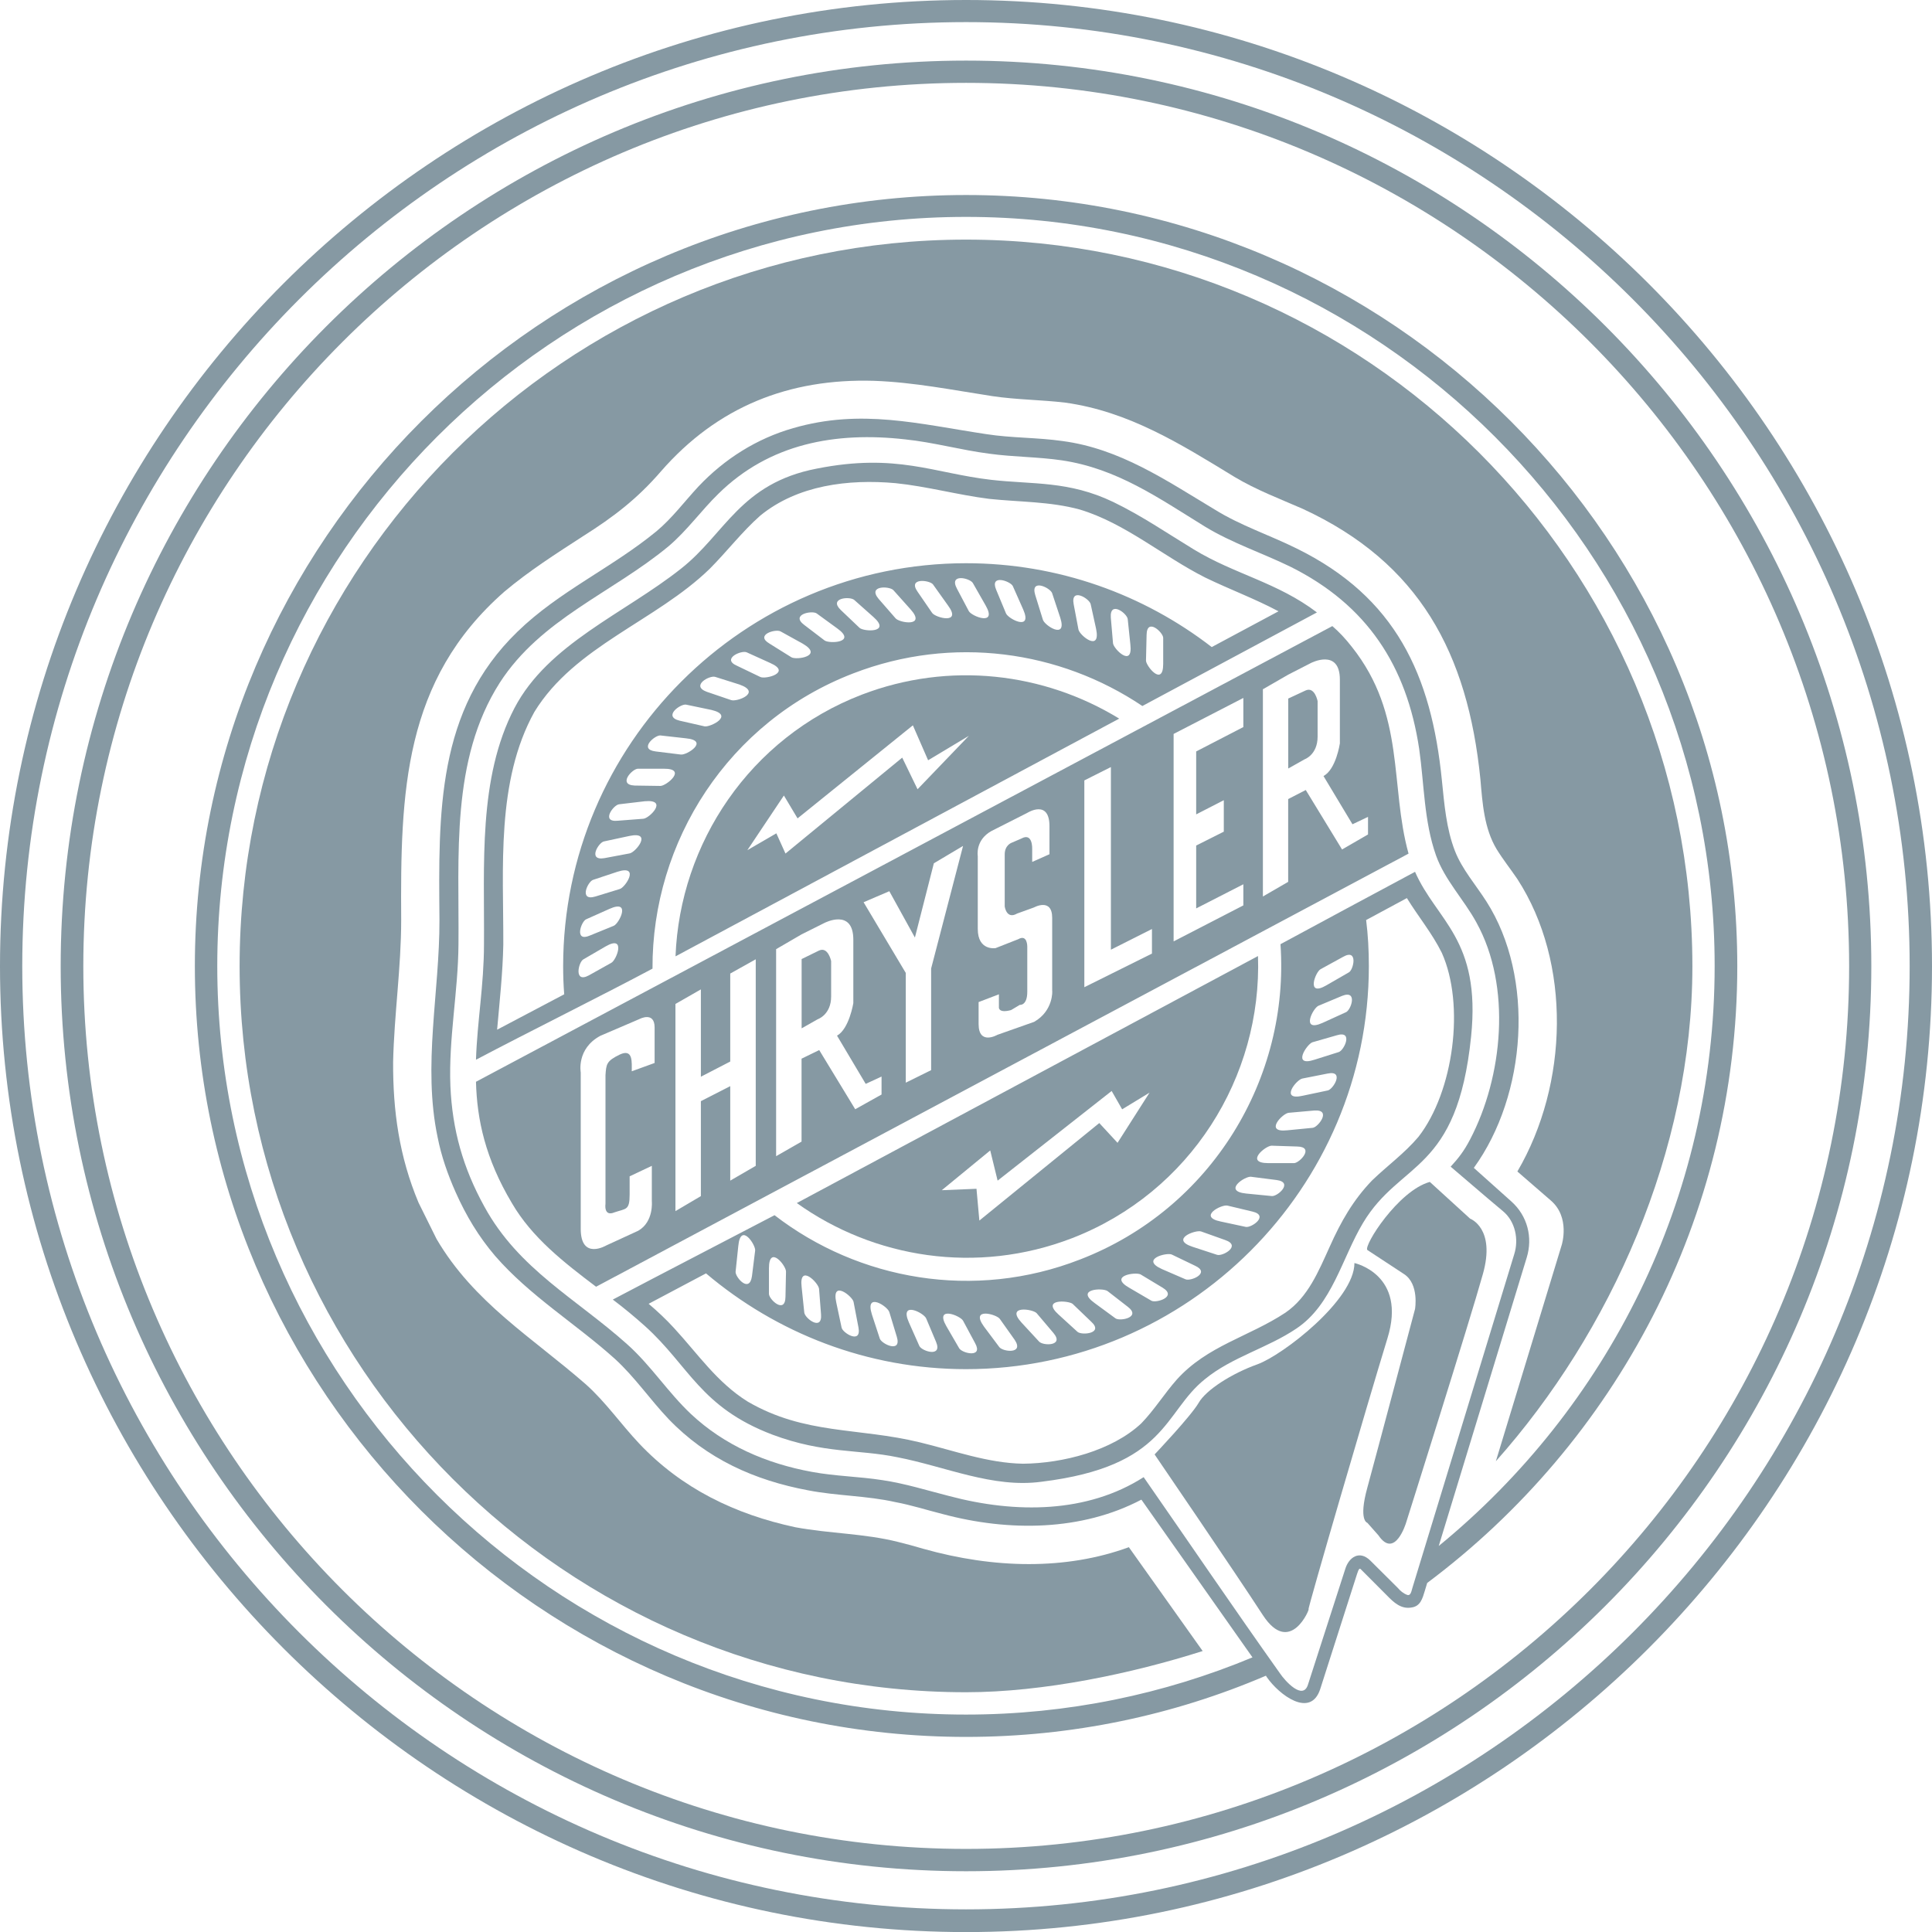
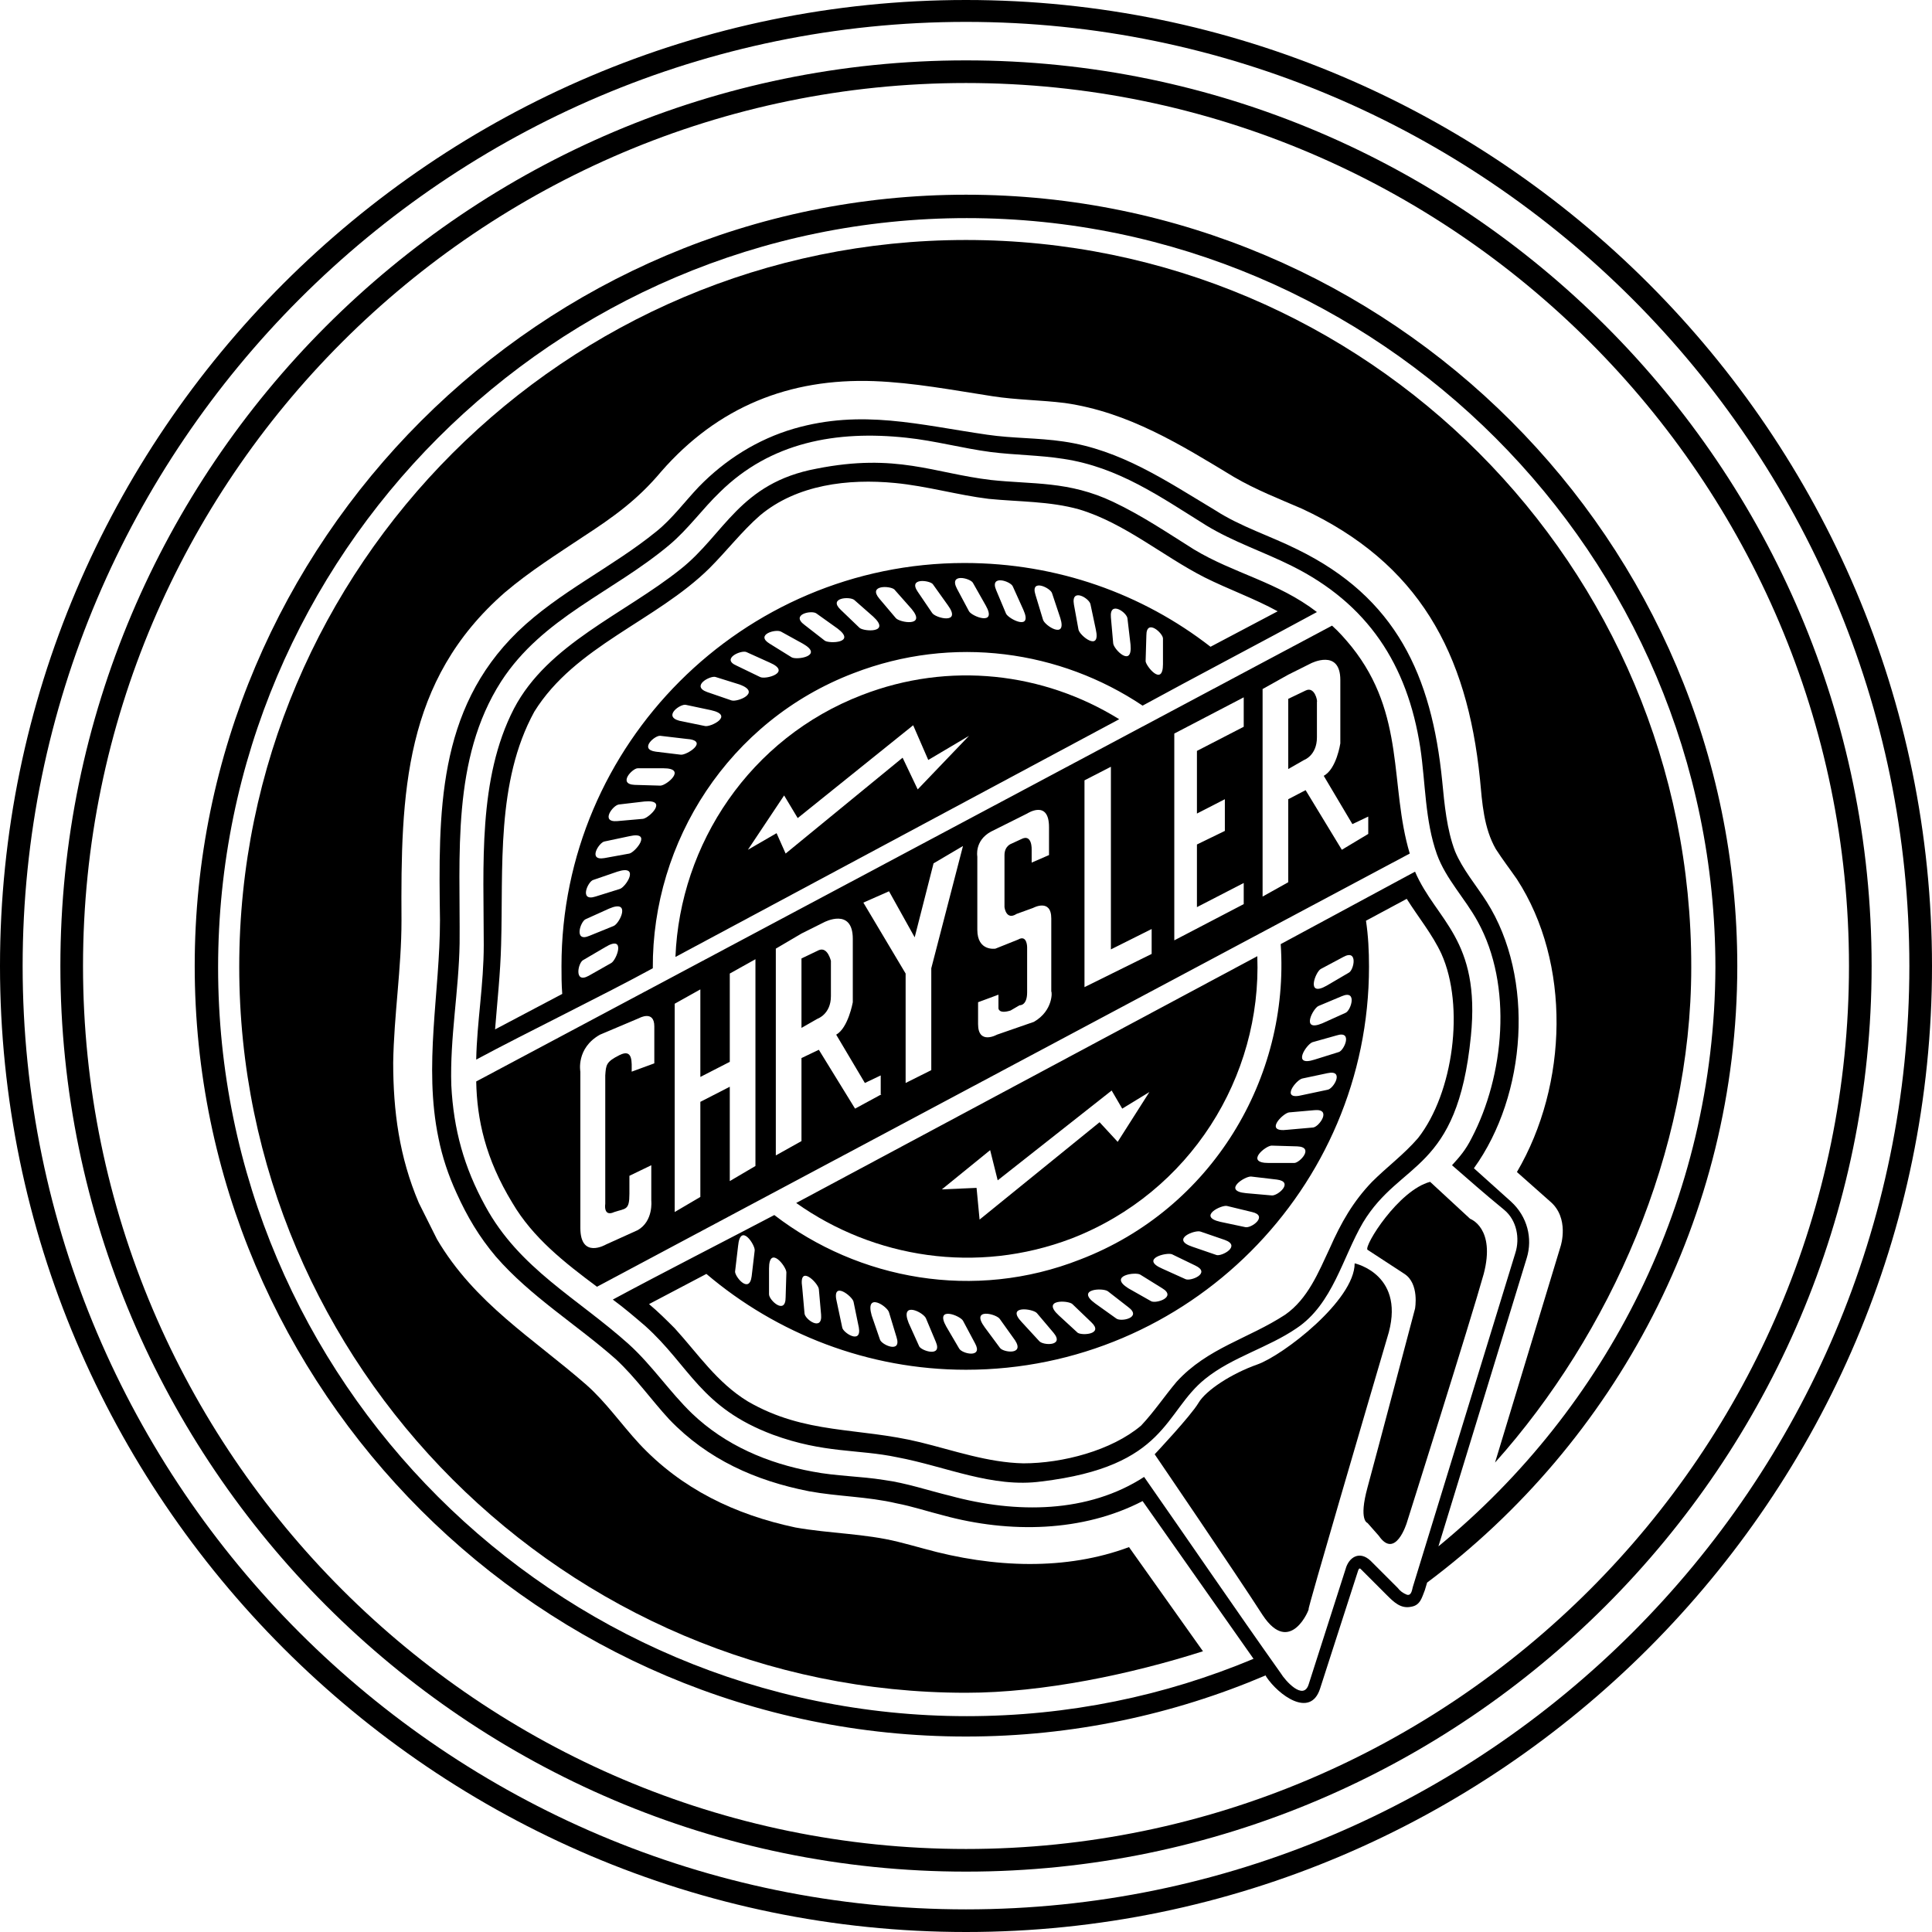
<svg xmlns="http://www.w3.org/2000/svg" version="1.1" id="Layer_1" x="0px" y="0px" viewBox="0 0 256 256" style="enable-background:new 0 0 256 256;" xml:space="preserve">
-   <style type="text/css">
- 	.st0{fill:#8699A3;}
- </style>
-   <path class="st0" d="M128.01,0C57.51,0,0,57.49,0,128.02c0,70.42,57.51,127.99,128.01,127.99c70.47,0,127.99-57.57,127.99-127.99  C256,57.49,198.47,0,128.01,0z M128.01,253C59.15,253,2.95,196.86,2.95,128.02c0-68.91,56.2-125.09,125.06-125.09  c68.83,0,125.03,56.18,125.03,125.09C253.04,196.86,196.84,253,128.01,253z" />
-   <path class="st0" d="M128.01,8.03C61.93,8.03,8.04,61.92,8.04,128.02c0,66.02,53.89,119.93,119.97,119.93  c66.08,0,119.95-53.92,119.95-119.93C247.96,61.92,194.09,8.03,128.01,8.03z M128.01,244.99c-64.45,0-116.97-52.57-116.97-116.96  c0-64.48,52.53-117.05,116.97-117.05c64.44,0,117.01,52.57,117.01,117.05C245.02,192.41,192.45,244.99,128.01,244.99z" />
-   <path class="st0" d="M128.01,25.84c-56.27,0-102.19,45.89-102.19,102.18c0,56.23,45.92,102.13,102.19,102.13  c14.07,0,27.51-2.88,39.73-8.11l0.12,0.19c1.62,2.35,5.78,5.49,7.07,1.6l4.87-15.22c0.08-0.17,0.25-0.98,0.51-0.68l3.43,3.44  c0.96,0.99,1.92,1.88,3.31,1.63c1.16-0.17,1.43-1.16,1.75-2.22l0.31-1.03c24.91-18.63,41.09-48.37,41.09-81.73  C230.2,71.73,184.26,25.84,128.01,25.84z M187.18,210.31c-0.14,0.38-0.21,1.23-0.75,1.01c-0.49-0.19-0.88-0.52-1.23-0.93l-3.63-3.61  c-1.47-1.44-2.86-0.38-3.31,1.1l-4.94,15.32c-0.67,2.19-3.06-0.49-3.71-1.46c-6.13-8.63-12.32-17.74-18.07-26.01  c-7.45,4.77-16.92,4.85-25.74,2.51c-2.92-0.74-5.83-1.66-8.85-2.11c-3.12-0.49-6.26-0.52-9.38-1.1c-6-1.1-11.58-3.5-16.03-7.68  c-3.03-2.86-5.26-6.37-8.36-9.16c-6.79-6.1-14.46-9.98-19.01-18.33c-2.81-5.1-4.24-10.14-4.49-15.96  c-0.25-6.31,1.03-12.48,1.07-18.79c0.11-11.64-1.07-24.41,5.48-34.66c5.47-8.46,14.84-11.85,22.35-18.06c2.48-2.1,4.38-4.8,6.65-7  c6.72-6.59,15.43-8.22,24.71-7.17c3.76,0.39,7.42,1.42,11.16,1.9c3.2,0.44,6.43,0.41,9.62,0.88c7.28,1.09,12.76,4.96,18.93,8.77  c3.57,2.18,7.63,3.51,11.43,5.37c10.03,5.03,15.31,13.04,16.97,24.1c0.67,4.69,0.63,9.59,2.23,14.11c1.16,3.26,3.7,5.85,5.35,8.88  c4.7,8.48,3.5,20.47-0.83,28.74c-0.82,1.58-1.57,2.52-2.58,3.62c2.32,1.96,4.13,3.56,6.9,5.87c1.7,1.39,2.13,3.8,1.53,5.71  L187.18,210.31z M190.64,204.85l11.66-38.22c0.81-2.64,0.13-5.52-2.08-7.47l-4.93-4.41c7.01-9.68,8.1-25.21,1.68-35.28  c-1.42-2.23-3.23-4.27-4.19-6.73c-1.14-2.95-1.4-6.17-1.72-9.32c-1.39-14-6.12-24.28-19.24-30.74c-3.58-1.78-7.46-3.04-10.89-5.18  c-6.46-3.88-12.54-8.05-20.14-9.06c-3.35-0.48-6.72-0.39-10.07-0.91c-8.99-1.35-16.6-3.41-25.62-0.8c-4.83,1.38-9.1,4.08-12.55,7.73  c-1.87,2.01-3.48,4.2-5.58,5.95c-5.91,4.85-12.93,7.96-18.41,13.3c-10.73,10.39-10.45,24.05-10.33,38.15  c0.03,9.63-2.25,19.31-0.24,28.85c0.5,2.52,1.34,4.92,2.4,7.3c1.38,3.09,3.02,5.83,5.22,8.41c4.63,5.33,10.67,8.96,15.87,13.64  c2.63,2.4,4.65,5.38,7.1,7.96c5.08,5.3,11.4,8.13,18.52,9.46c3.81,0.74,7.75,0.7,11.56,1.56c2.09,0.39,4.15,1.05,6.21,1.57  c8.85,2.38,18.49,2.25,26.37-1.9l14.72,20.9c-11.69,4.87-24.52,7.58-37.96,7.58c-54.63,0-99.21-44.54-99.21-99.19  c0-54.66,44.58-99.26,99.21-99.26c54.64,0,99.2,44.6,99.2,99.26C227.2,158.89,212.93,186.6,190.64,204.85z" />
-   <path class="st0" d="M128.01,31.75c-53,0-96.26,43.2-96.26,96.27c0,52.95,43.26,96.21,96.26,96.21c10.28,0,22.03-2.49,31.35-5.46  l-9.78-13.76c-8.34,3.06-17.9,2.84-27.21,0.22c-1.13-0.33-2.23-0.64-3.39-0.92c-4.44-1.12-9.05-1.1-13.58-1.94  c-7.99-1.71-15.08-5.13-20.72-11.11c-2.42-2.57-4.41-5.46-7.03-7.81c-7.14-6.24-14.85-10.83-19.8-19.27l-2.39-4.82  c-2.56-6.09-3.4-12.16-3.37-18.64c0.14-6.28,1.07-12.54,1.07-18.81c-0.11-16.94,0.29-31.77,13.67-43.51  c3.28-2.76,6.83-5.02,10.44-7.36c4.04-2.55,7.17-4.95,10.29-8.56c7.5-8.61,17.01-12.35,28.23-12.02c5.34,0.19,10.48,1.23,15.71,2.03  c3.21,0.48,6.44,0.48,9.64,0.86c8.45,1.17,15.3,5.49,22.45,9.85c2.85,1.71,6,2.9,9,4.21c15.49,7.15,21.89,19.14,23.57,35.83  c0.27,3.15,0.49,6.52,2.15,9.28c0.85,1.38,1.86,2.65,2.75,3.96c7.18,11.07,6.78,27.17,0,38.75l4.44,3.85  c2.59,2.23,1.44,5.87,1.44,5.87l-8.73,28.67c15.17-17.04,26.04-41.1,26.04-65.58C224.24,74.95,180.99,31.75,128.01,31.75z" />
-   <path class="st0" d="M63.07,140.42c6.93-3.66,16.95-8.63,23.39-12.07c-0.08-16.84,10.06-32.78,26.62-39.13  c13.15-5.07,27.35-3.02,38.29,4.33c6.42-3.46,16.28-8.71,23.13-12.4c-5.21-3.97-10.96-5.08-16.32-8.35  c-3.53-2.15-6.93-4.48-10.66-6.28c-5.91-2.84-10.7-2.31-16.18-2.94c-7.64-0.88-12.54-3.58-23.1-1.49  c-10.15,1.95-12.15,8.66-18,13.26c-7.52,5.96-17.61,9.95-22.07,18.47c-4.85,9.31-3.96,20.81-4.04,31.31  C64.13,130.5,63.23,135.4,63.07,140.42z M81,127.58l-2.97,1.66c-2.03,1.1-1.39-1.76-0.73-2.12l2.94-1.71  C83,123.81,81.7,127.22,81,127.58z M81.33,122.67l-3.16,1.29c-2.13,0.93-1.17-1.87-0.5-2.15l3.09-1.38  C83.68,119.12,82.05,122.36,81.33,122.67z M82.12,117.8l-3.22,0.99c-2.25,0.68-1.01-2.01-0.3-2.21l3.22-1.07  C84.86,114.54,82.86,117.6,82.12,117.8z M83.43,113.08l-3.35,0.63c-2.27,0.38-0.74-2.12-0.04-2.22l3.35-0.72  C86.53,110.11,84.23,112.94,83.43,113.08z M85.24,108.49l-3.37,0.26c-2.32,0.24-0.57-2.13,0.18-2.18l3.38-0.4  C88.62,105.88,86.03,108.45,85.24,108.49z M87.51,104.14l-3.4-0.05c-2.31-0.09-0.33-2.23,0.42-2.23h3.42  C91.13,101.83,88.3,104.14,87.51,104.14z M90.21,99.98l-3.33-0.41c-2.31-0.28-0.11-2.17,0.62-2.12l3.39,0.38  C94.06,98.14,91,100.1,90.21,99.98z M93.38,96.25l-3.34-0.76c-2.25-0.56,0.15-2.27,0.88-2.12l3.35,0.7  C97.36,94.8,94.12,96.36,93.38,96.25z M96.86,92.76l-3.2-1.09c-2.19-0.8,0.36-2.22,1.11-1.98l3.2,1.01  C101.02,91.77,97.6,93.06,96.86,92.76z M100.74,89.7l-3.1-1.49c-2.08-0.91,0.62-2.1,1.31-1.77l3.11,1.41  C104.97,89.13,101.41,90.05,100.74,89.7z M104.86,87.09l-2.88-1.8c-2.01-1.17,0.81-2,1.46-1.62l2.93,1.62  C109.17,86.92,105.55,87.5,104.86,87.09z M109.27,84.87l-2.7-2.06c-1.86-1.39,1.02-1.96,1.64-1.53l2.76,2.01  C113.54,85.15,109.92,85.32,109.27,84.87z M113.9,83.2l-2.49-2.37c-1.67-1.61,1.25-1.85,1.8-1.32l2.53,2.25  C118.13,83.88,114.47,83.71,113.9,83.2z M118.66,81.92l-2.24-2.57c-1.5-1.79,1.43-1.71,1.96-1.15l2.28,2.55  C122.78,83.12,119.15,82.54,118.66,81.92z M123.51,81.21l-1.93-2.81c-1.33-1.89,1.59-1.54,2.04-0.97l1.99,2.79  C127.51,82.78,123.95,81.87,123.51,81.21z M128.38,80.99L126.8,78c-1.1-2.06,1.69-1.41,2.1-0.76l1.7,2.98  C132.19,83,128.79,81.69,128.38,80.99z M133.3,81.28l-1.3-3.13c-0.89-2.12,1.87-1.15,2.2-0.5l1.38,3.11  C136.86,83.69,133.61,82.02,133.3,81.28z M138.18,82.09l-1.01-3.26c-0.67-2.23,1.99-0.95,2.24-0.24l1.08,3.26  C141.45,84.85,138.37,82.88,138.18,82.09z M142.9,83.41l-0.63-3.33c-0.44-2.29,2.07-0.78,2.25-0.03l0.72,3.28  C145.89,86.5,143.04,84.19,142.9,83.41z M147.48,85.23l-0.29-3.38c-0.17-2.33,2.17-0.57,2.24,0.19l0.35,3.36  C150.14,88.56,147.54,85.98,147.48,85.23z M154.13,87.96c0,3.14-2.31,0.25-2.28-0.44l0.08-3.4c0.04-2.34,2.2-0.31,2.2,0.4V87.96  L154.13,87.96z M70.81,94.33c5.36-8.74,16.1-12.02,23.24-18.97c2.28-2.29,4.28-4.91,6.68-7.03c4.94-4.05,11.69-4.87,17.92-4.31  c4.15,0.42,8.27,1.56,12.4,2.08c4.04,0.43,8.07,0.34,12.01,1.41c6.03,1.81,11.06,6.21,16.64,9.02c3.24,1.57,6.57,2.8,9.71,4.47  l-8.85,4.74c-9.02-6.97-20.33-11.11-32.55-11.11c-29.4,0-53.39,23.99-53.39,53.4c0,1.23,0.04,2.45,0.14,3.72l-8.89,4.69  c0.33-3.75,0.74-7.45,0.82-11.25C66.73,115.11,65.7,103.55,70.81,94.33z" />
-   <path class="st0" d="M179.14,85.73c-0.86-1.1-1.69-1.99-2.6-2.77L63.07,143.34c0.13,5,1.24,10.18,4.76,16.08  c2.66,4.57,6.88,7.85,11.15,11.08l107.66-57.39C184.13,104.05,186.28,94.74,179.14,85.73z M86.74,140.85l-3.03,1.1  c0-1.19,0.2-3.06-1.6-2.21c-1.78,0.86-1.78,1.3-1.88,2.73v17.03c0,0-0.28,1.77,1.2,1.14c1.52-0.52,2-0.23,2-2.36v-2.41l2.94-1.39  v4.68c0,0,0.28,2.73-1.8,3.92l-4.24,1.95c0,0-3.38,2-3.38-2.2v-20.73c0,0-0.59-3.14,2.6-4.85l5.2-2.23c0,0,1.99-1.05,1.99,1.13  L86.74,140.85L86.74,140.85z M100.14,154.48l-3.38,1.96v-12.52l-3.89,1.99v12.58l-3.37,1.99v-27.45l3.37-1.93v11.57l3.89-2.01V129  l3.38-1.89V154.48z M116.81,145.03l-3.49,1.95l-4.77-7.84l-2.34,1.14v10.99l-3.37,1.93v-27.43l3.37-1.96l3.02-1.51  c0,0,3.84-2.01,3.84,2.22c0,4.21,0,8.4,0,8.4s-0.55,3.42-2.16,4.31l3.8,6.39l2.1-0.97V145.03z M123.38,128.33v13.47l-3.36,1.66  v-14.54l-5.59-9.37l3.41-1.46l3.39,6.14l2.51-9.84l3.87-2.3L123.38,128.33z M137.03,135.4l-4.87,1.72c0,0-2.49,1.44-2.49-1.43v-2.91  l2.69-1.03v1.76c0,0-0.04,0.78,1.61,0.33l1.16-0.69c0,0,0.99,0.13,0.99-1.73v-5.98c0,0,0.03-1.7-1.2-0.99l-3,1.18  c0,0-2.36,0.4-2.36-2.54c0-3,0-9.66,0-9.66s-0.37-2.09,1.8-3.31l4.76-2.41c0,0,2.94-1.86,2.94,1.77v3.71l-2.29,1.02v-1.73  c0,0,0.09-2.21-1.43-1.37l-1.32,0.57c0,0-0.89,0.32-0.89,1.53v6.9c0,0,0.23,1.76,1.64,0.94l2.24-0.81c0,0,2.41-1.33,2.41,1.38v9.66  C139.45,131.28,139.58,133.95,137.03,135.4z M152.63,126.36l-8.95,4.45v-27.4l3.52-1.77v24.2l5.44-2.74V126.36z M164.75,96.34  l-6.25,3.23v8.34l3.66-1.88v4.17l-3.66,1.84v8.33l6.25-3.2v2.8l-9.24,4.77V97.25l9.24-4.77V96.34z M177.83,112.56l-4.81-7.88  l-2.33,1.2v10.97l-3.35,1.94V91.33l3.35-1.93l3-1.54c0,0,3.85-2.01,3.85,2.2c0,4.28,0,8.44,0,8.44s-0.5,3.44-2.17,4.33l3.84,6.39  l2.06-0.98v2.33L177.83,112.56z" />
-   <path class="st0" d="M159.67,182.74c3.59-2.94,8.28-4.11,12.11-6.7c4.76-3.18,6.05-9.37,8.83-14c4.97-8.31,12.47-6.55,14.32-24.71  c1.32-12.89-4.57-15.3-7.43-21.81c-5.25,2.8-13.01,6.99-17.83,9.59c1.24,17.74-9.11,35.05-26.56,41.78  c-14.04,5.47-29.32,2.74-40.48-5.87c-5.73,3-15.08,7.83-21.43,11.18c1.49,1.12,2.92,2.31,4.27,3.52  c5.87,5.29,7.33,10.76,16.91,14.39c6.79,2.53,11.34,1.91,16.52,2.98c6.4,1.24,12.65,4.12,19.09,3.25  C154.69,194.3,154.17,187.11,159.67,182.74z M174.99,128.42l2.99-1.64c2.02-1.14,1.37,1.77,0.74,2.07l-2.95,1.7  C173,132.18,174.31,128.75,174.99,128.42z M174.7,133.27l3.13-1.31c2.14-0.85,1.17,1.93,0.5,2.17l-3.09,1.41  C172.32,136.84,173.96,133.59,174.7,133.27z M173.89,138.11l3.24-0.93c2.22-0.68,0.99,1.98,0.27,2.22l-3.23,1.02  C171.15,141.41,173.15,138.39,173.89,138.11z M172.58,142.91l3.34-0.66c2.27-0.46,0.75,2.08,0.02,2.24l-3.32,0.7  C169.52,145.9,171.78,143.04,172.58,142.91z M170.77,147.45l3.37-0.3c2.34-0.17,0.56,2.17-0.18,2.29l-3.38,0.33  C167.42,150.12,169.98,147.49,170.77,147.45z M168.49,151.81l3.41,0.11c2.31,0.05,0.32,2.17-0.42,2.2h-3.42  C164.87,154.12,167.69,151.81,168.49,151.81z M165.78,155.93l3.38,0.43c2.29,0.31,0.07,2.25-0.67,2.12l-3.37-0.33  C161.95,157.83,165,155.8,165.78,155.93z M162.65,159.75l3.31,0.79c2.25,0.53-0.15,2.19-0.89,2.03l-3.31-0.71  C158.64,161.23,161.88,159.55,162.65,159.75z M159.14,163.17l3.2,1.14c2.21,0.76-0.35,2.2-1.07,1.96l-3.24-1.06  C154.99,164.21,158.39,162.94,159.14,163.17z M155.26,166.23l3.1,1.49c2.09,0.96-0.6,2.1-1.28,1.79l-3.12-1.35  C151.03,166.84,154.59,165.93,155.26,166.23z M151.14,168.87l2.92,1.76c1.97,1.21-0.86,2.06-1.48,1.73l-2.96-1.73  C146.84,169.04,150.47,168.51,151.14,168.87z M146.75,171.07l2.68,2.08c1.85,1.41-1.03,1.96-1.62,1.54l-2.78-2.04  C142.46,170.8,146.09,170.61,146.75,171.07z M142.12,172.76l2.47,2.37c1.71,1.56-1.23,1.84-1.81,1.35l-2.51-2.29  C137.92,172.08,141.55,172.32,142.12,172.76z M137.36,174l2.22,2.62c1.5,1.77-1.41,1.73-1.91,1.13l-2.32-2.51  C133.22,172.91,136.86,173.45,137.36,174z M132.48,174.76l1.96,2.76c1.32,1.96-1.59,1.6-2.03,0.97l-2.02-2.7  C128.49,173.17,132.05,174.14,132.48,174.76z M127.61,175l1.6,2.98c1.1,2-1.7,1.35-2.11,0.68l-1.7-2.93  C123.81,172.98,127.22,174.3,127.61,175z M122.72,174.69l1.31,3.11c0.89,2.12-1.88,1.25-2.21,0.55l-1.39-3.13  C119.15,172.32,122.39,173.94,122.72,174.69z M117.84,173.86l0.99,3.26c0.68,2.23-1.99,0.99-2.25,0.26l-1.05-3.21  C114.57,171.11,117.62,173.09,117.84,173.86z M113.1,172.5l0.65,3.39c0.43,2.29-2.08,0.74-2.23,0.04l-0.71-3.34  C110.13,169.48,112.97,171.79,113.1,172.5z M108.53,170.78l0.26,3.36c0.19,2.32-2.15,0.55-2.22-0.23l-0.35-3.38  C105.85,167.38,108.45,169.96,108.53,170.78z M101.89,168.05c0-3.18,2.3-0.33,2.26,0.46l-0.07,3.33c-0.04,2.35-2.19,0.35-2.19-0.4  V168.05L101.89,168.05z M97.83,165.08c0.31-3.21,2.35-0.07,2.23,0.64l-0.42,3.37c-0.33,2.35-2.23,0.13-2.17-0.58L97.83,165.08z   M135.57,193.95c-4.69-0.08-9.17-1.74-13.68-2.83c-8.18-1.99-15.25-0.99-22.83-5.41c-4.05-2.53-6.57-6.29-9.74-9.73  c-1.05-1.15-2.2-2.23-3.37-3.22l7.6-4.03c9.32,7.89,21.36,12.69,34.45,12.69c29.39,0,53.38-24.02,53.38-53.4  c0-2.09-0.11-4.14-0.36-6.11l5.4-2.91c1.49,2.43,3.35,4.67,4.63,7.26c3.09,6.88,1.57,18.38-3.1,24.38  c-1.85,2.19-4.12,3.82-6.15,5.78c-2.51,2.61-4.12,5.45-5.6,8.76c-1.48,3.25-2.86,6.69-5.88,8.76c-4.85,3.2-10.34,4.37-14.38,8.85  c-1.65,1.86-2.96,4-4.71,5.81C147.34,192.25,140.8,193.9,135.57,193.95z" />
-   <path class="st0" d="M114.18,92.05c-14.84,5.72-24.09,19.7-24.67,34.67l58.79-31.5C138.34,89.13,125.84,87.58,114.18,92.05z   M121.58,104.58l-2.03-4.19l-15.47,12.71l-1.21-2.68l-3.84,2.23l4.84-7.24l1.81,3.03l15.28-12.33l2.02,4.63l5.4-3.24L121.58,104.58z  " />
-   <path class="st0" d="M173,91.49l-2.3,1.07v9.27l2.15-1.21c0,0,1.74-0.59,1.74-3.02V92.9C174.59,92.9,174.21,90.94,173,91.49z" />
-   <path class="st0" d="M108.53,125.95l-2.31,1.13v9.18l2.12-1.2c0,0,1.79-0.59,1.79-3.02v-4.69  C110.13,127.36,109.74,125.4,108.53,125.95z" />
-   <path class="st0" d="M142.04,164.07c15.72-6.08,25.2-21.42,24.65-37.39l-61.11,32.73C115.8,166.72,129.42,168.93,142.04,164.07z   M131.21,152.44l0.98,4l15.11-11.88l1.39,2.43l3.63-2.21l-4.24,6.65l-2.42-2.62l-15.89,12.92l-0.38-4.21l-4.6,0.19L131.21,152.44z" />
-   <path class="st0" d="M179.47,167.36c0,4.88-9.49,12.2-12.86,13.42c-3.42,1.22-6.82,3.41-7.78,5.1c-1,1.74-5.84,6.84-5.84,6.84  s10.69,15.66,14.33,21.27c3.66,5.61,6.31-0.98,6.07-0.76c-0.21,0.21,7.85-27.41,10.45-35.88  C186.47,168.87,179.47,167.36,179.47,167.36z" />
-   <path class="st0" d="M194.8,161.48l-5.34-4.87c-4.19,1.15-8.81,8.47-8.28,9.02l4.87,3.2c2.02,1.32,1.45,4.62,1.45,4.62  s-5.12,19.27-6.32,23.67c-1.21,4.39,0,4.66,0,4.66l1.47,1.66c2.19,3.23,3.66-1.66,3.66-1.66s8.49-26.88,10.18-32.96  C198.21,162.73,194.8,161.48,194.8,161.48z" />
+   <path d="M128,0C57.5,0,0,57.5,0,128c0,70.4,57.5,128,128,128c70.5,0,128-57.6,128-128C256,57.5,198.5,0,128,0z M128,253  C59.2,253,3,196.9,3,128C3,59.1,59.2,2.9,128,2.9c68.8,0,125,56.2,125,125.1C253,196.9,196.8,253,128,253z" />
+   <path d="M128,8C61.9,8,8,61.9,8,128C8,194,61.9,248,128,248S248,194,248,128C248,61.9,194.1,8,128,8z M128,245  c-64.4,0-117-52.6-117-117C11,63.5,63.6,11,128,11S245,63.5,245,128C245,192.4,192.4,245,128,245z" />
+   <path d="M128,25.8C71.7,25.8,25.8,71.7,25.8,128c0,56.2,45.9,102.1,102.2,102.1c14.1,0,27.5-2.9,39.7-8.1l0.1,0.2  c1.6,2.4,5.8,5.5,7.1,1.6l4.9-15.2c0.1-0.2,0.2-1,0.5-0.7l3.4,3.4c1,1,1.9,1.9,3.3,1.6c1.2-0.2,1.4-1.2,1.8-2.2l0.3-1  c24.9-18.6,41.1-48.4,41.1-81.7C230.2,71.7,184.3,25.8,128,25.8z M187.2,210.3c-0.1,0.4-0.2,1.2-0.8,1c-0.5-0.2-0.9-0.5-1.2-0.9  l-3.6-3.6c-1.5-1.4-2.9-0.4-3.3,1.1l-4.9,15.3c-0.7,2.2-3.1-0.5-3.7-1.5c-6.1-8.6-12.3-17.7-18.1-26c-7.4,4.8-16.9,4.9-25.7,2.5  c-2.9-0.7-5.8-1.7-8.8-2.1c-3.1-0.5-6.3-0.5-9.4-1.1c-6-1.1-11.6-3.5-16-7.7c-3-2.9-5.3-6.4-8.4-9.2c-6.8-6.1-14.5-10-19-18.3  c-2.8-5.1-4.2-10.1-4.5-16c-0.2-6.3,1-12.5,1.1-18.8c0.1-11.6-1.1-24.4,5.5-34.7c5.5-8.5,14.8-11.8,22.3-18.1c2.5-2.1,4.4-4.8,6.7-7  c6.7-6.6,15.4-8.2,24.7-7.2c3.8,0.4,7.4,1.4,11.2,1.9c3.2,0.4,6.4,0.4,9.6,0.9c7.3,1.1,12.8,5,18.9,8.8c3.6,2.2,7.6,3.5,11.4,5.4  c10,5,15.3,13,17,24.1c0.7,4.7,0.6,9.6,2.2,14.1c1.2,3.3,3.7,5.8,5.4,8.9c4.7,8.5,3.5,20.5-0.8,28.7c-0.8,1.6-1.6,2.5-2.6,3.6  c2.3,2,4.1,3.6,6.9,5.9c1.7,1.4,2.1,3.8,1.5,5.7L187.2,210.3z M190.6,204.9l11.7-38.2c0.8-2.6,0.1-5.5-2.1-7.5l-4.9-4.4  c7-9.7,8.1-25.2,1.7-35.3c-1.4-2.2-3.2-4.3-4.2-6.7c-1.1-2.9-1.4-6.2-1.7-9.3c-1.4-14-6.1-24.3-19.2-30.7c-3.6-1.8-7.5-3-10.9-5.2  c-6.5-3.9-12.5-8-20.1-9.1c-3.4-0.5-6.7-0.4-10.1-0.9c-9-1.3-16.6-3.4-25.6-0.8c-4.8,1.4-9.1,4.1-12.6,7.7c-1.9,2-3.5,4.2-5.6,5.9  c-5.9,4.8-12.9,8-18.4,13.3c-10.7,10.4-10.5,24-10.3,38.2c0,9.6-2.2,19.3-0.2,28.9c0.5,2.5,1.3,4.9,2.4,7.3c1.4,3.1,3,5.8,5.2,8.4  c4.6,5.3,10.7,9,15.9,13.6c2.6,2.4,4.7,5.4,7.1,8c5.1,5.3,11.4,8.1,18.5,9.5c3.8,0.7,7.8,0.7,11.6,1.6c2.1,0.4,4.2,1.1,6.2,1.6  c8.8,2.4,18.5,2.2,26.4-1.9l14.7,20.9c-11.7,4.9-24.5,7.6-38,7.6c-54.6,0-99.2-44.5-99.2-99.2c0-54.7,44.6-99.3,99.2-99.3  c54.6,0,99.2,44.6,99.2,99.3C227.2,158.9,212.9,186.6,190.6,204.9z" />
+   <path d="M128,31.8c-53,0-96.3,43.2-96.3,96.3c0,52.9,43.3,96.2,96.3,96.2c10.3,0,22-2.5,31.4-5.5l-9.8-13.8  c-8.3,3.1-17.9,2.8-27.2,0.2c-1.1-0.3-2.2-0.6-3.4-0.9c-4.4-1.1-9.1-1.1-13.6-1.9c-8-1.7-15.1-5.1-20.7-11.1c-2.4-2.6-4.4-5.5-7-7.8  c-7.1-6.2-14.8-10.8-19.8-19.3l-2.4-4.8c-2.6-6.1-3.4-12.2-3.4-18.6c0.1-6.3,1.1-12.5,1.1-18.8c-0.1-16.9,0.3-31.8,13.7-43.5  c3.3-2.8,6.8-5,10.4-7.4c4-2.6,7.2-4.9,10.3-8.6c7.5-8.6,17-12.4,28.2-12c5.3,0.2,10.5,1.2,15.7,2c3.2,0.5,6.4,0.5,9.6,0.9  c8.4,1.2,15.3,5.5,22.4,9.8c2.9,1.7,6,2.9,9,4.2c15.5,7.2,21.9,19.1,23.6,35.8c0.3,3.2,0.5,6.5,2.1,9.3c0.9,1.4,1.9,2.7,2.8,4  c7.2,11.1,6.8,27.2,0,38.8l4.4,3.9c2.6,2.2,1.4,5.9,1.4,5.9l-8.7,28.7c15.2-17,26-41.1,26-65.6C224.2,74.9,181,31.8,128,31.8z" />
+   <path d="M63.1,140.4c6.9-3.7,17-8.6,23.4-12.1c-0.1-16.8,10.1-32.8,26.6-39.1c13.2-5.1,27.4-3,38.3,4.3c6.4-3.5,16.3-8.7,23.1-12.4  c-5.2-4-11-5.1-16.3-8.3c-3.5-2.2-6.9-4.5-10.7-6.3c-5.9-2.8-10.7-2.3-16.2-2.9c-7.6-0.9-12.5-3.6-23.1-1.5  c-10.2,1.9-12.2,8.7-18,13.3c-7.5,6-17.6,9.9-22.1,18.5c-4.8,9.3-4,20.8-4,31.3C64.1,130.5,63.2,135.4,63.1,140.4z M81,127.6l-3,1.7  c-2,1.1-1.4-1.8-0.7-2.1l2.9-1.7C83,123.8,81.7,127.2,81,127.6z M81.3,122.7l-3.2,1.3c-2.1,0.9-1.2-1.9-0.5-2.2l3.1-1.4  C83.7,119.1,82.1,122.4,81.3,122.7z M82.1,117.8l-3.2,1c-2.2,0.7-1-2-0.3-2.2l3.2-1.1C84.9,114.5,82.9,117.6,82.1,117.8z   M83.4,113.1l-3.3,0.6c-2.3,0.4-0.7-2.1,0-2.2l3.3-0.7C86.5,110.1,84.2,112.9,83.4,113.1z M85.2,108.5l-3.4,0.3  c-2.3,0.2-0.6-2.1,0.2-2.2l3.4-0.4C88.6,105.9,86,108.4,85.2,108.5z M87.5,104.1l-3.4-0.1c-2.3-0.1-0.3-2.2,0.4-2.2h3.4  C91.1,101.8,88.3,104.1,87.5,104.1z M90.2,100l-3.3-0.4c-2.3-0.3-0.1-2.2,0.6-2.1l3.4,0.4C94.1,98.1,91,100.1,90.2,100z M93.4,96.2  L90,95.5c-2.2-0.6,0.2-2.3,0.9-2.1l3.3,0.7C97.4,94.8,94.1,96.4,93.4,96.2z M96.9,92.8l-3.2-1.1c-2.2-0.8,0.4-2.2,1.1-2l3.2,1  C101,91.8,97.6,93.1,96.9,92.8z M100.7,89.7l-3.1-1.5c-2.1-0.9,0.6-2.1,1.3-1.8l3.1,1.4C105,89.1,101.4,90.1,100.7,89.7z   M104.9,87.1l-2.9-1.8c-2-1.2,0.8-2,1.5-1.6l2.9,1.6C109.2,86.9,105.6,87.5,104.9,87.1z M109.3,84.9l-2.7-2.1c-1.9-1.4,1-2,1.6-1.5  l2.8,2C113.5,85.2,109.9,85.3,109.3,84.9z M113.9,83.2l-2.5-2.4c-1.7-1.6,1.2-1.8,1.8-1.3l2.5,2.2C118.1,83.9,114.5,83.7,113.9,83.2  z M118.7,81.9l-2.2-2.6c-1.5-1.8,1.4-1.7,2-1.2l2.3,2.6C122.8,83.1,119.2,82.5,118.7,81.9z M123.5,81.2l-1.9-2.8  c-1.3-1.9,1.6-1.5,2-1l2,2.8C127.5,82.8,123.9,81.9,123.5,81.2z M128.4,81l-1.6-3c-1.1-2.1,1.7-1.4,2.1-0.8l1.7,3  C132.2,83,128.8,81.7,128.4,81z M133.3,81.3l-1.3-3.1c-0.9-2.1,1.9-1.2,2.2-0.5l1.4,3.1C136.9,83.7,133.6,82,133.3,81.3z   M138.2,82.1l-1-3.3c-0.7-2.2,2-0.9,2.2-0.2l1.1,3.3C141.4,84.8,138.4,82.9,138.2,82.1z M142.9,83.4l-0.6-3.3  c-0.4-2.3,2.1-0.8,2.2,0l0.7,3.3C145.9,86.5,143,84.2,142.9,83.4z M147.5,85.2l-0.3-3.4c-0.2-2.3,2.2-0.6,2.2,0.2l0.4,3.4  C150.1,88.6,147.5,86,147.5,85.2z M154.1,88c0,3.1-2.3,0.2-2.3-0.4l0.1-3.4c0-2.3,2.2-0.3,2.2,0.4V88L154.1,88z M70.8,94.3  c5.4-8.7,16.1-12,23.2-19c2.3-2.3,4.3-4.9,6.7-7c4.9-4.1,11.7-4.9,17.9-4.3c4.2,0.4,8.3,1.6,12.4,2.1c4,0.4,8.1,0.3,12,1.4  c6,1.8,11.1,6.2,16.6,9c3.2,1.6,6.6,2.8,9.7,4.5l-8.9,4.7c-9-7-20.3-11.1-32.6-11.1c-29.4,0-53.4,24-53.4,53.4c0,1.2,0,2.4,0.1,3.7  l-8.9,4.7c0.3-3.8,0.7-7.4,0.8-11.2C66.7,115.1,65.7,103.6,70.8,94.3z" />
+   <path d="M179.1,85.7c-0.9-1.1-1.7-2-2.6-2.8L63.1,143.3c0.1,5,1.2,10.2,4.8,16.1c2.7,4.6,6.9,7.9,11.2,11.1l107.7-57.4  C184.1,104.1,186.3,94.7,179.1,85.7z M86.7,140.9l-3,1.1c0-1.2,0.2-3.1-1.6-2.2c-1.8,0.9-1.8,1.3-1.9,2.7v17c0,0-0.3,1.8,1.2,1.1  c1.5-0.5,2-0.2,2-2.4v-2.4l2.9-1.4v4.7c0,0,0.3,2.7-1.8,3.9l-4.2,1.9c0,0-3.4,2-3.4-2.2v-20.7c0,0-0.6-3.1,2.6-4.9l5.2-2.2  c0,0,2-1.1,2,1.1V140.9L86.7,140.9z M100.1,154.5l-3.4,2v-12.5l-3.9,2v12.6l-3.4,2V133l3.4-1.9v11.6l3.9-2V129l3.4-1.9V154.5z   M116.8,145l-3.5,1.9l-4.8-7.8l-2.3,1.1v11l-3.4,1.9v-27.4l3.4-2l3-1.5c0,0,3.8-2,3.8,2.2c0,4.2,0,8.4,0,8.4s-0.6,3.4-2.2,4.3  l3.8,6.4l2.1-1V145z M123.4,128.3v13.5l-3.4,1.7v-14.5l-5.6-9.4l3.4-1.5l3.4,6.1l2.5-9.8l3.9-2.3L123.4,128.3z M137,135.4l-4.9,1.7  c0,0-2.5,1.4-2.5-1.4v-2.9l2.7-1v1.8c0,0,0,0.8,1.6,0.3l1.2-0.7c0,0,1,0.1,1-1.7v-6c0,0,0-1.7-1.2-1l-3,1.2c0,0-2.4,0.4-2.4-2.5  c0-3,0-9.7,0-9.7s-0.4-2.1,1.8-3.3l4.8-2.4c0,0,2.9-1.9,2.9,1.8v3.7l-2.3,1v-1.7c0,0,0.1-2.2-1.4-1.4l-1.3,0.6c0,0-0.9,0.3-0.9,1.5  v6.9c0,0,0.2,1.8,1.6,0.9l2.2-0.8c0,0,2.4-1.3,2.4,1.4v9.7C139.4,131.3,139.6,133.9,137,135.4z M152.6,126.4l-8.9,4.4v-27.4l3.5-1.8  v24.2l5.4-2.7L152.6,126.4L152.6,126.4z M164.8,96.3l-6.2,3.2v8.3l3.7-1.9v4.2l-3.7,1.8v8.3l6.2-3.2v2.8l-9.2,4.8V97.2l9.2-4.8V96.3  z M177.8,112.6l-4.8-7.9l-2.3,1.2v11l-3.4,1.9V91.3l3.4-1.9l3-1.5c0,0,3.9-2,3.9,2.2c0,4.3,0,8.4,0,8.4s-0.5,3.4-2.2,4.3l3.8,6.4  l2.1-1v2.3L177.8,112.6z" />
+   <path d="M159.7,182.7c3.6-2.9,8.3-4.1,12.1-6.7c4.8-3.2,6.1-9.4,8.8-14c5-8.3,12.5-6.6,14.3-24.7c1.3-12.9-4.6-15.3-7.4-21.8  c-5.2,2.8-13,7-17.8,9.6c1.2,17.7-9.1,35.1-26.6,41.8c-14,5.5-29.3,2.7-40.5-5.9c-5.7,3-15.1,7.8-21.4,11.2c1.5,1.1,2.9,2.3,4.3,3.5  c5.9,5.3,7.3,10.8,16.9,14.4c6.8,2.5,11.3,1.9,16.5,3c6.4,1.2,12.6,4.1,19.1,3.2C154.7,194.3,154.2,187.1,159.7,182.7z M175,128.4  l3-1.6c2-1.1,1.4,1.8,0.7,2.1l-2.9,1.7C173,132.2,174.3,128.8,175,128.4z M174.7,133.3l3.1-1.3c2.1-0.9,1.2,1.9,0.5,2.2l-3.1,1.4  C172.3,136.8,174,133.6,174.7,133.3z M173.9,138.1l3.2-0.9c2.2-0.7,1,2,0.3,2.2l-3.2,1C171.1,141.4,173.1,138.4,173.9,138.1z   M172.6,142.9l3.3-0.7c2.3-0.5,0.8,2.1,0,2.2l-3.3,0.7C169.5,145.9,171.8,143,172.6,142.9z M170.8,147.4l3.4-0.3  c2.3-0.2,0.6,2.2-0.2,2.3l-3.4,0.3C167.4,150.1,170,147.5,170.8,147.4z M168.5,151.8l3.4,0.1c2.3,0.1,0.3,2.2-0.4,2.2h-3.4  C164.9,154.1,167.7,151.8,168.5,151.8z M165.8,155.9l3.4,0.4c2.3,0.3,0.1,2.2-0.7,2.1l-3.4-0.3C161.9,157.8,165,155.8,165.8,155.9z   M162.6,159.8l3.3,0.8c2.2,0.5-0.1,2.2-0.9,2l-3.3-0.7C158.6,161.2,161.9,159.6,162.6,159.8z M159.1,163.2l3.2,1.1  c2.2,0.8-0.4,2.2-1.1,2l-3.2-1.1C155,164.2,158.4,162.9,159.1,163.2z M155.3,166.2l3.1,1.5c2.1,1-0.6,2.1-1.3,1.8l-3.1-1.4  C151,166.8,154.6,165.9,155.3,166.2z M151.1,168.9l2.9,1.8c2,1.2-0.9,2.1-1.5,1.7l-3-1.7C146.8,169,150.5,168.5,151.1,168.9z   M146.8,171.1l2.7,2.1c1.9,1.4-1,2-1.6,1.5l-2.8-2C142.5,170.8,146.1,170.6,146.8,171.1z M142.1,172.8l2.5,2.4  c1.7,1.6-1.2,1.8-1.8,1.4l-2.5-2.3C137.9,172.1,141.6,172.3,142.1,172.8z M137.4,174l2.2,2.6c1.5,1.8-1.4,1.7-1.9,1.1l-2.3-2.5  C133.2,172.9,136.9,173.4,137.4,174z M132.5,174.8l2,2.8c1.3,2-1.6,1.6-2,1l-2-2.7C128.5,173.2,132.1,174.1,132.5,174.8z M127.6,175  l1.6,3c1.1,2-1.7,1.4-2.1,0.7l-1.7-2.9C123.8,173,127.2,174.3,127.6,175z M122.7,174.7l1.3,3.1c0.9,2.1-1.9,1.2-2.2,0.6l-1.4-3.1  C119.2,172.3,122.4,173.9,122.7,174.7z M117.8,173.9l1,3.3c0.7,2.2-2,1-2.2,0.3l-1.1-3.2C114.6,171.1,117.6,173.1,117.8,173.9z   M113.1,172.5l0.7,3.4c0.4,2.3-2.1,0.7-2.2,0l-0.7-3.3C110.1,169.5,113,171.8,113.1,172.5z M108.5,170.8l0.3,3.4  c0.2,2.3-2.2,0.6-2.2-0.2l-0.3-3.4C105.8,167.4,108.4,170,108.5,170.8z M101.9,168.1c0-3.2,2.3-0.3,2.3,0.5l-0.1,3.3  c0,2.4-2.2,0.4-2.2-0.4V168.1L101.9,168.1z M97.8,165.1c0.3-3.2,2.3-0.1,2.2,0.6l-0.4,3.4c-0.3,2.4-2.2,0.1-2.2-0.6L97.8,165.1z   M135.6,193.9c-4.7-0.1-9.2-1.7-13.7-2.8c-8.2-2-15.2-1-22.8-5.4c-4.1-2.5-6.6-6.3-9.7-9.7c-1.1-1.1-2.2-2.2-3.4-3.2l7.6-4  c9.3,7.9,21.4,12.7,34.4,12.7c29.4,0,53.4-24,53.4-53.4c0-2.1-0.1-4.1-0.4-6.1l5.4-2.9c1.5,2.4,3.4,4.7,4.6,7.3  c3.1,6.9,1.6,18.4-3.1,24.4c-1.9,2.2-4.1,3.8-6.1,5.8c-2.5,2.6-4.1,5.4-5.6,8.8c-1.5,3.2-2.9,6.7-5.9,8.8  c-4.9,3.2-10.3,4.4-14.4,8.9c-1.6,1.9-3,4-4.7,5.8C147.3,192.2,140.8,193.9,135.6,193.9z" />
+   <path d="M114.2,92.1c-14.8,5.7-24.1,19.7-24.7,34.7l58.8-31.5C138.3,89.1,125.8,87.6,114.2,92.1z M121.6,104.6l-2-4.2l-15.5,12.7  l-1.2-2.7l-3.8,2.2l4.8-7.2l1.8,3L121,96.1l2,4.6l5.4-3.2L121.6,104.6z" />
+   <path d="M173,91.5l-2.3,1.1v9.3l2.1-1.2c0,0,1.7-0.6,1.7-3v-4.7C174.6,92.9,174.2,90.9,173,91.5z" />
+   <path d="M108.5,125.9l-2.3,1.1v9.2l2.1-1.2c0,0,1.8-0.6,1.8-3v-4.7C110.1,127.4,109.7,125.4,108.5,125.9z" />
+   <path d="M142,164.1c15.7-6.1,25.2-21.4,24.6-37.4l-61.1,32.7C115.8,166.7,129.4,168.9,142,164.1z M131.2,152.4l1,4l15.1-11.9  l1.4,2.4l3.6-2.2l-4.2,6.6l-2.4-2.6l-15.9,12.9l-0.4-4.2l-4.6,0.2L131.2,152.4z" />
+   <path d="M179.5,167.4c0,4.9-9.5,12.2-12.9,13.4c-3.4,1.2-6.8,3.4-7.8,5.1c-1,1.7-5.8,6.8-5.8,6.8s10.7,15.7,14.3,21.3  c3.7,5.6,6.3-1,6.1-0.8c-0.2,0.2,7.9-27.4,10.4-35.9C186.5,168.9,179.5,167.4,179.5,167.4z" />
+   <path d="M194.8,161.5l-5.3-4.9c-4.2,1.1-8.8,8.5-8.3,9l4.9,3.2c2,1.3,1.4,4.6,1.4,4.6s-5.1,19.3-6.3,23.7c-1.2,4.4,0,4.7,0,4.7  l1.5,1.7c2.2,3.2,3.7-1.7,3.7-1.7s8.5-26.9,10.2-33C198.2,162.7,194.8,161.5,194.8,161.5z" />
</svg>
